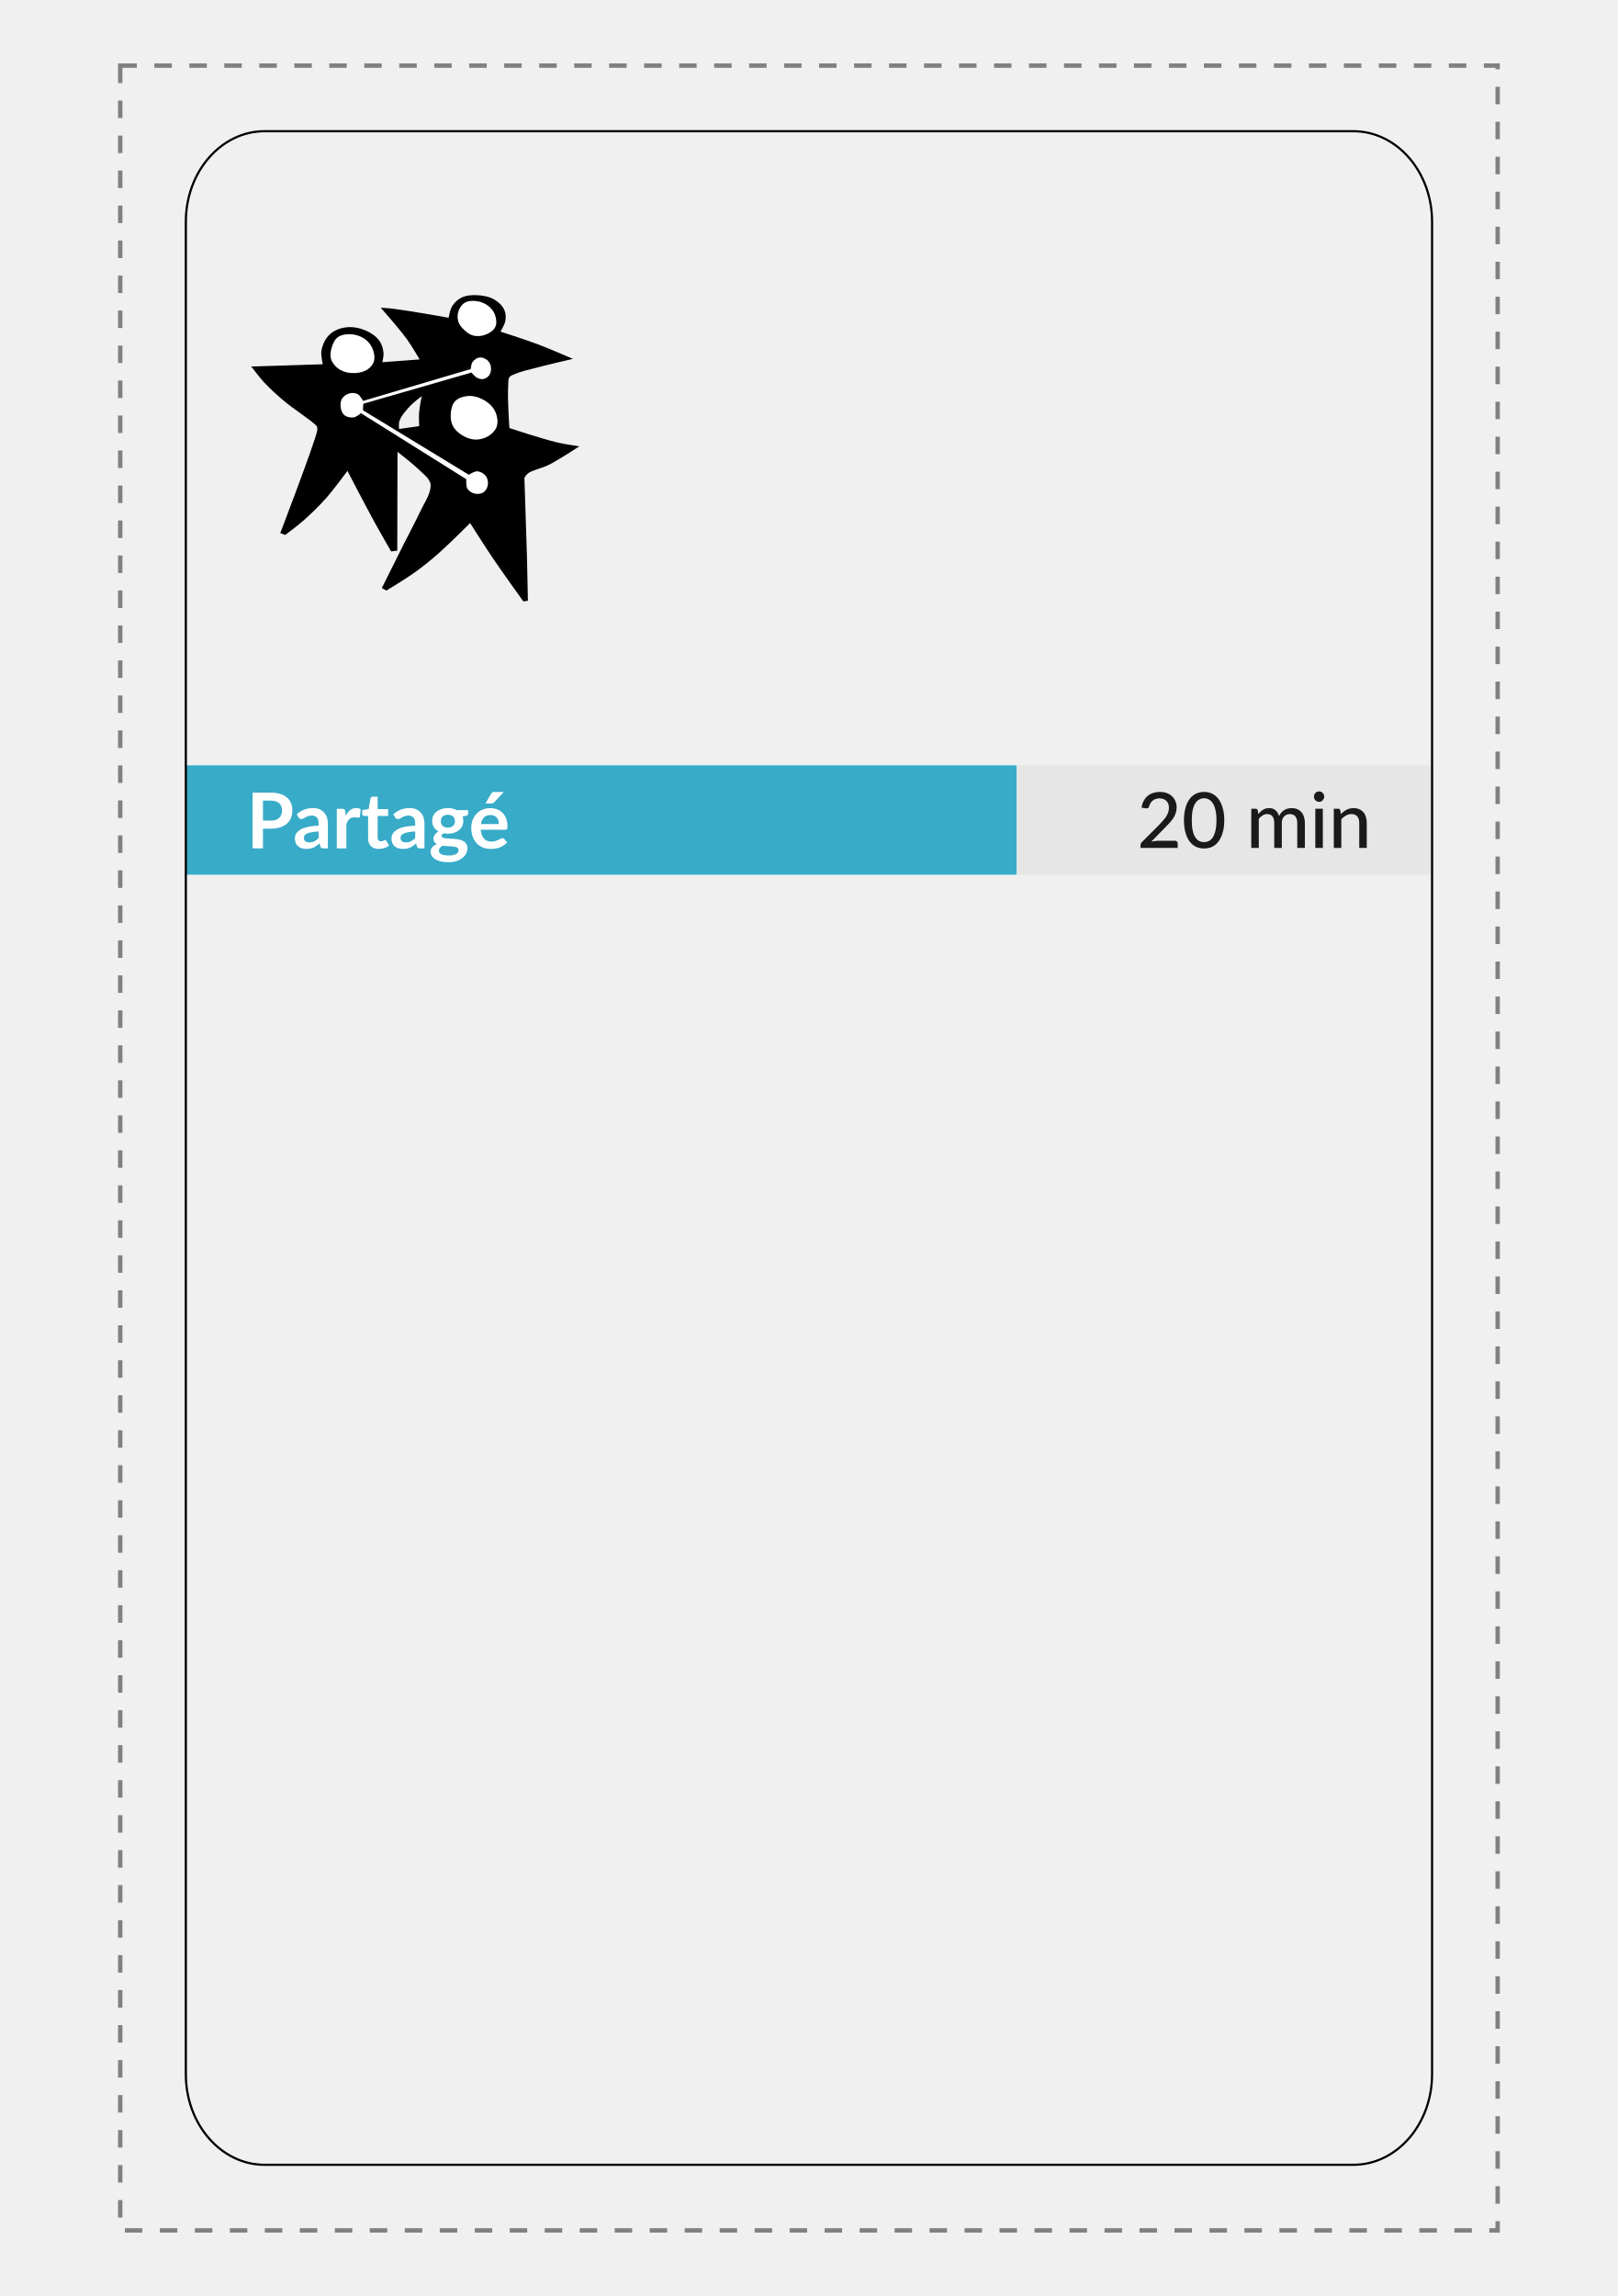
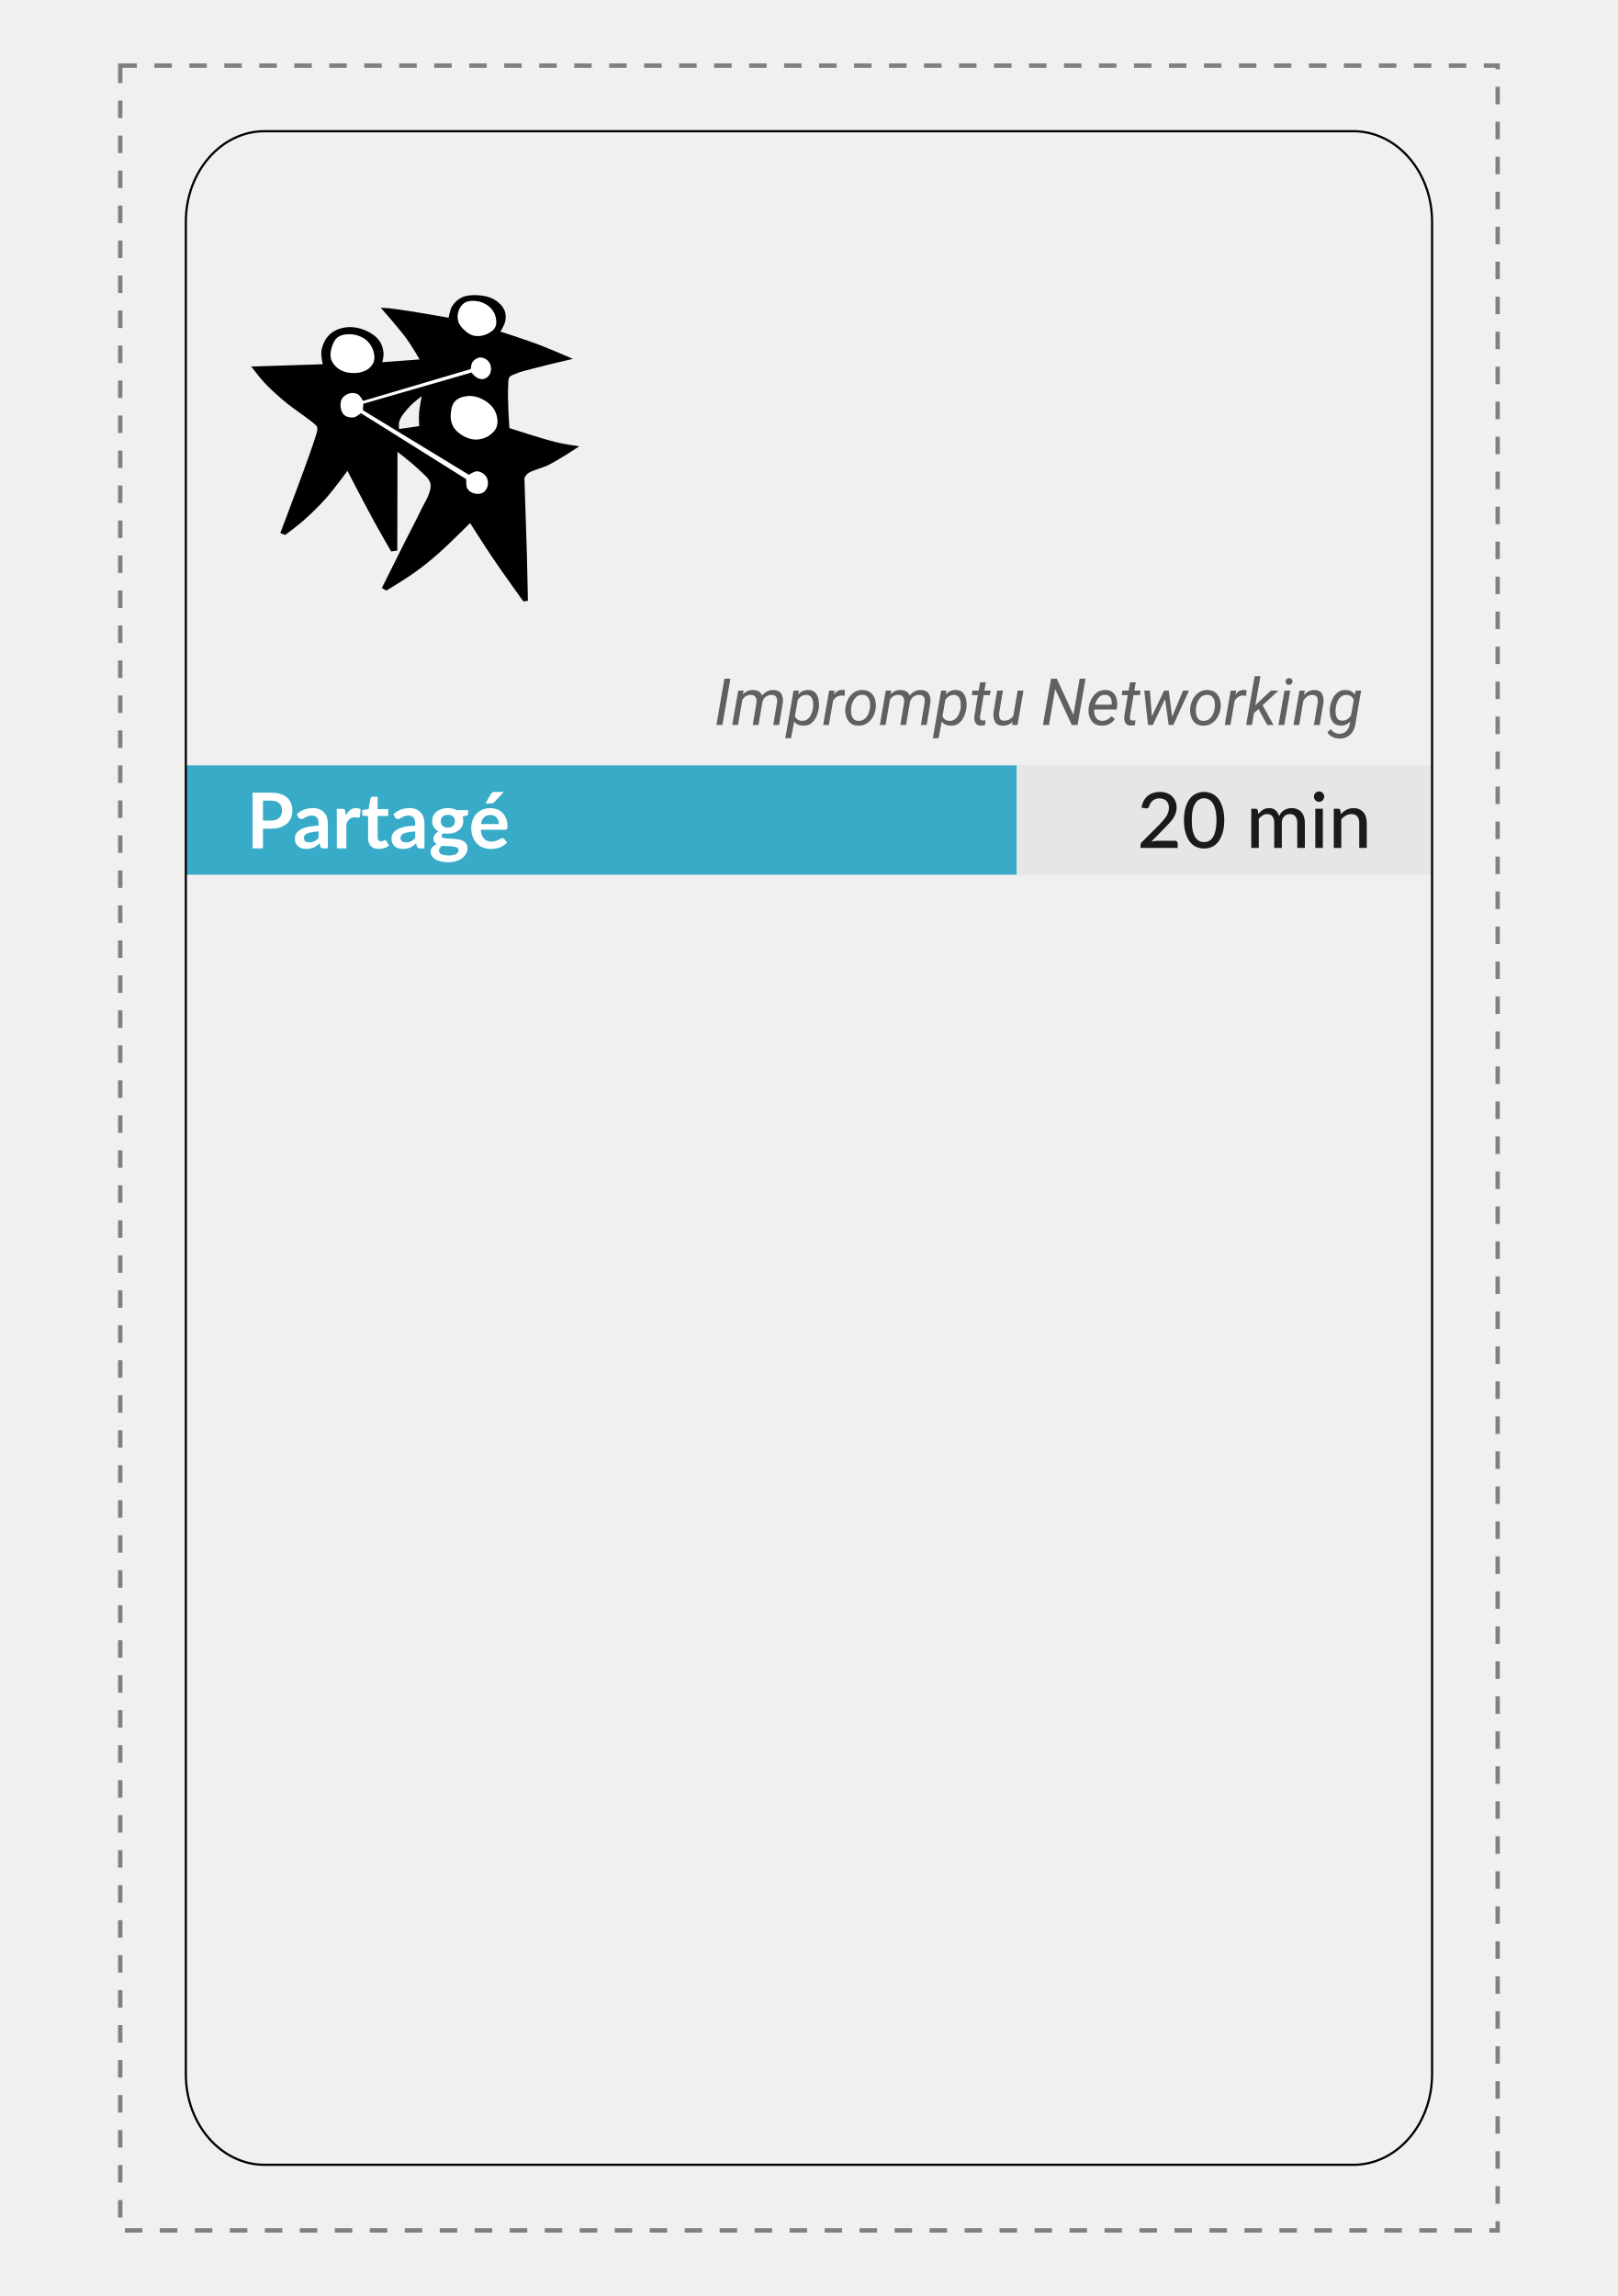
<svg xmlns="http://www.w3.org/2000/svg" xmlns:xlink="http://www.w3.org/1999/xlink" width="74mm" height="105mm" viewBox="0 0 262.205 372.047" id="svg2" version="1.1" enable-background="new">
  <defs id="defs4" />
  <g id="layer1" transform="translate(0,-680.315)" style="display:inline">
    <path style="fill:none;fill-rule:evenodd;stroke:#808080;stroke-width:0.709;stroke-linecap:butt;stroke-linejoin:miter;stroke-miterlimit:4;stroke-dasharray:2.835, 2.835;stroke-dashoffset:0;stroke-opacity:1" d="m 19.488,690.945 0,350.787 223.228,0 0,-350.787 z" id="path3350" transform="translate(4.3385302e-7,8.6660179e-6)" />
  </g>
  <g id="layer6" style="display:inline">
    <path style="fill:none;fill-rule:evenodd;stroke:none;stroke-width:1px;stroke-linecap:butt;stroke-linejoin:miter;stroke-opacity:1" d="m 40.748,31.89 0,81.496 53.15,0 0,-81.496 -53.15,0" id="path4275" />
    <g transform="matrix(1.028616,0,0,1.028616,37.76994,-97.56817)" style="display:inline" id="layer2">
      <g id="g4617">
        <path style="opacity:1;fill:#ffffff;fill-opacity:1;stroke:none;stroke-width:0.063;stroke-miterlimit:4;stroke-dasharray:none;stroke-opacity:1" d="m 68.475,556.965 c -0.686,0.015 -1.165,0.6 -1.836,0.673 -0.956,0.264 -1.975,0.136 -2.915,0.444 -0.398,0.143 -0.637,0.521 -0.93,0.777 -0.601,0.138 -1.291,0.288 -1.62,0.878 -0.085,0.305 -0.314,0.431 -0.565,0.591 -0.359,0.239 -0.47,0.683 -0.667,1.019 -0.688,0.547 -0.959,1.407 -1.113,2.237 -0.26,0.654 -0.812,1.187 -0.846,1.929 -0.215,2.198 -0.232,4.418 -0.09,6.621 0.029,0.711 0.266,1.44 0.818,1.914 0.326,0.481 0.298,1.134 0.756,1.542 0.264,0.222 0.537,0.401 0.661,0.74 0.206,0.401 0.608,0.638 0.969,0.853 0.261,0.441 0.719,0.701 1.161,0.911 0.33,0.411 0.918,0.863 1.338,0.91 0.581,0.142 1.125,0.394 1.594,0.764 0.986,0.452 2.09,0.549 3.138,0.791 0.755,0.094 1.484,0.31 2.227,0.452 1.312,0.032 2.659,0.083 3.918,-0.352 1.112,-0.327 2.262,-0.494 3.385,-0.764 0.547,-0.179 0.892,-0.693 1.471,-0.811 0.561,-0.157 1.172,-0.374 1.474,-0.913 0.496,-0.182 0.955,-0.504 1.208,-0.978 0.622,-0.25 0.993,-0.85 1.238,-1.433 0.61,-0.431 0.746,-1.186 0.886,-1.867 0.316,-1.076 0.876,-2.143 0.68,-3.3 -0.162,-0.966 -0.693,-1.849 -0.698,-2.851 -0.012,-0.697 -0.318,-1.343 -0.781,-1.853 -0.379,-0.489 -0.454,-1.165 -0.985,-1.545 -0.279,-0.272 -0.307,-0.73 -0.607,-1.003 -0.438,-0.423 -0.844,-0.878 -1.244,-1.335 -0.306,-0.218 -0.619,-0.4 -0.875,-0.681 -0.268,-0.202 -0.565,-0.336 -0.692,-0.668 -0.325,-0.444 -0.851,-0.693 -1.371,-0.8 -0.509,-0.531 -1.177,-0.875 -1.904,-0.983 -0.475,-0.03 -0.673,-0.542 -1.099,-0.686 -1.029,-0.461 -2.2,-0.273 -3.277,-0.549 -0.966,-0.11 -1.823,-0.689 -2.807,-0.674 z m 14.525,8.386 c 0.048,0.204 0.013,0.061 0,0 z m -2.105,12.638 c -0.09,0.193 0.074,-0.171 0,0 z" id="path4592" transform="scale(0.2645833,0.2645833)" />
        <path style="opacity:1;fill:#ffffff;fill-opacity:1;stroke:none;stroke-width:0.126;stroke-miterlimit:4;stroke-dasharray:none;stroke-opacity:1" d="m 142.526,537.33 c -1.525,0.005 -3.009,0.432 -4.489,0.736 -0.702,0.246 -1.004,0.969 -1.67,1.27 -0.482,0.683 -1.261,1.17 -1.489,2.023 -1.366,1.247 -0.882,3.283 -1.617,4.832 -0.396,1.377 -0.519,3.001 0.176,4.301 0.586,0.713 0.362,1.814 1.158,2.415 0.501,0.639 0.731,1.495 1.47,1.925 0.298,0.931 1.331,1.085 1.939,1.721 0.503,0.394 1.124,0.584 1.508,1.117 0.65,0.47 1.53,0.436 2.125,1.021 2.031,0.877 4.34,0.69 6.492,0.499 0.959,-0.079 1.877,-0.4 2.718,-0.827 0.714,-0.32 1.511,-0.54 2.002,-1.2 0.902,-0.381 1.431,-1.226 2.048,-1.93 0.349,-0.588 1.139,-0.945 1.144,-1.745 0.348,-1.004 1.164,-1.865 1,-3.005 0.018,-1.363 -0.051,-2.773 -0.756,-3.979 -0.313,-0.777 -0.331,-1.728 -1.078,-2.263 -0.643,-1.083 -1.329,-2.197 -2.313,-2.996 -0.658,-0.412 -1.135,-1.102 -1.893,-1.383 -0.391,-0.71 -1.223,-0.85 -1.919,-1.053 -1.121,-1.134 -2.822,-0.913 -4.247,-1.301 -0.764,-0.12 -1.537,-0.182 -2.31,-0.176 z" id="path4594" transform="scale(0.2645833,0.2645833)" />
        <path style="opacity:1;fill:#ffffff;fill-opacity:1;stroke:none;stroke-width:0.089;stroke-miterlimit:4;stroke-dasharray:none;stroke-opacity:1" d="m 147.86,570.913 c -0.935,0.014 -1.973,0.029 -2.685,0.73 -0.777,0.311 -1.787,0.382 -2.174,1.259 -0.572,0.28 -0.973,0.817 -1.218,1.394 -1.024,0.848 -0.88,2.281 -1.109,3.452 -0.704,0.158 -1.398,0.404 -1.994,0.802 -1.173,0.294 -2.489,0.255 -3.494,1.007 -1.102,0.395 -2.491,0.114 -3.365,1.041 -1.202,0.299 -2.56,0.213 -3.593,0.995 -1.11,0.248 -2.354,0.216 -3.278,0.973 -1.146,0.378 -2.495,0.21 -3.484,0.997 -1.158,0.336 -2.564,0.127 -3.482,1.044 -1.197,0.275 -2.518,0.257 -3.547,1.013 -1.1,0.258 -2.426,0.122 -3.272,1.007 -1.132,0.24 -2.418,0.153 -3.358,0.916 -1.229,0.361 -2.682,0.201 -3.693,1.099 -1.117,0.26 -2.399,0.162 -3.324,0.941 -1.152,0.306 -2.491,0.194 -3.448,0.997 -1.126,0.251 -2.354,0.294 -3.338,0.951 -1.198,0.427 -2.701,0.135 -3.673,1.082 -1.075,0.272 -2.301,0.211 -3.218,0.908 -1.176,0.333 -2.486,0.308 -3.52,1.033 -0.959,0.299 -2.037,0.192 -2.928,0.681 -0.582,0.547 -1.455,0.425 -2.18,0.606 -0.44,0.015 -1.004,0.298 -1.295,-0.167 -0.704,-0.759 -1.466,-1.471 -2.333,-2.032 -0.999,-1.015 -2.563,-0.811 -3.861,-0.928 -1.347,-0.005 -2.902,-0.059 -3.947,0.942 -0.794,0.448 -1.556,0.984 -2.041,1.776 -0.697,0.637 -1.131,1.487 -1.321,2.407 -0.383,1.057 -0.592,2.208 -0.254,3.309 0.376,1.228 0.361,2.748 1.499,3.578 0.315,0.409 0.517,0.96 1.047,1.17 0.725,0.412 1.338,1.066 2.198,1.224 2.043,0.486 4.294,0.525 6.247,-0.323 0.588,-0.389 1.159,-0.807 1.832,-1.051 0.421,0.345 1.027,0.329 1.364,0.784 0.628,0.47 1.407,0.69 1.959,1.26 0.557,0.281 1.107,0.56 1.588,0.969 0.488,0.364 1.107,0.469 1.524,0.929 0.565,0.374 1.21,0.617 1.696,1.103 0.399,0.29 0.928,0.323 1.246,0.732 0.646,0.487 1.412,0.777 2.024,1.306 0.535,0.245 1.088,0.445 1.515,0.872 0.515,0.334 1.094,0.55 1.505,1.022 0.566,0.357 1.253,0.514 1.725,1.02 0.885,0.403 1.559,1.171 2.512,1.464 0.437,0.277 0.754,0.806 1.328,0.868 0.735,0.316 1.282,0.956 2.063,1.181 0.517,0.507 1.217,0.766 1.785,1.184 0.512,0.671 1.435,0.675 2.015,1.258 0.586,0.359 1.183,0.68 1.728,1.099 0.903,0.374 1.573,1.14 2.497,1.467 0.642,0.617 1.521,0.891 2.162,1.505 0.552,0.364 1.254,0.445 1.705,0.963 0.485,0.302 1.011,0.526 1.376,0.983 0.536,0.396 1.268,0.447 1.713,0.988 0.524,0.339 1.123,0.542 1.58,0.985 0.613,0.383 1.253,0.712 1.824,1.156 0.9,0.331 1.592,1.027 2.468,1.412 0.724,0.662 1.661,1.013 2.438,1.604 0.517,0.224 1.002,0.478 1.423,0.857 0.576,0.354 1.202,0.625 1.684,1.112 0.472,0.264 1.027,0.368 1.385,0.813 0.579,0.398 1.236,0.649 1.763,1.121 0.64,0.354 1.268,0.713 1.854,1.148 0.833,0.334 1.484,0.988 2.317,1.33 0.522,0.571 1.279,0.765 1.898,1.191 0.491,0.592 1.326,0.644 1.845,1.198 0.655,0.429 1.385,0.736 1.955,1.283 0.285,0.282 0.109,0.842 0.179,1.239 0.091,0.987 -0.182,2.059 0.231,2.98 0.372,0.464 0.732,0.933 0.898,1.52 0.241,0.786 0.962,1.19 1.572,1.648 1.034,1.026 2.546,1.278 3.934,1.428 1.451,0.063 2.945,-0.277 4.2,-1.009 1.109,-0.792 2.154,-1.793 2.594,-3.108 0.857,-1.175 0.78,-2.758 0.553,-4.124 -0.279,-0.741 -0.714,-1.414 -0.993,-2.16 -0.441,-0.851 -1.293,-1.37 -1.974,-2.01 -0.907,-0.653 -2.057,-0.784 -3.081,-1.169 -1.393,-0.171 -2.772,0.3 -4.069,0.749 -0.47,0.149 -0.81,0.566 -1.256,0.728 -0.557,0.089 -0.827,-0.552 -1.333,-0.675 -0.623,-0.122 -0.867,-0.867 -1.523,-0.95 -0.699,-0.253 -1.117,-0.938 -1.855,-1.122 -0.623,-0.426 -1.253,-0.868 -1.932,-1.19 -0.478,-0.794 -1.538,-0.678 -2.127,-1.337 -0.501,-0.433 -1.158,-0.586 -1.643,-1.044 -0.69,-0.386 -1.335,-0.837 -2.009,-1.243 -0.765,-0.21 -1.209,-0.914 -1.945,-1.192 -0.484,-0.255 -0.807,-0.785 -1.392,-0.888 -0.743,-0.13 -1.122,-0.872 -1.835,-1.091 -0.606,-0.463 -1.223,-0.975 -1.981,-1.195 -0.424,-0.391 -0.928,-0.704 -1.478,-0.892 -0.516,-0.398 -1.028,-0.81 -1.65,-1.038 -0.578,-0.513 -1.327,-0.784 -1.936,-1.237 -0.513,-0.551 -1.318,-0.614 -1.857,-1.133 -0.518,-0.347 -1.093,-0.594 -1.493,-1.082 -0.505,-0.339 -1.118,-0.48 -1.578,-0.901 -0.487,-0.424 -1.145,-0.559 -1.56,-1.068 -0.521,-0.413 -1.251,-0.455 -1.68,-1.008 -0.409,-0.463 -1.082,-0.433 -1.477,-0.887 -0.603,-0.473 -1.37,-0.682 -1.895,-1.257 -0.623,-0.314 -1.285,-0.561 -1.83,-1.021 -0.499,-0.23 -0.933,-0.538 -1.36,-0.878 -0.543,-0.335 -1.184,-0.492 -1.625,-0.978 -0.536,-0.341 -1.105,-0.607 -1.579,-1.038 -0.542,-0.354 -1.172,-0.499 -1.638,-0.963 -0.591,-0.403 -1.275,-0.645 -1.804,-1.136 -0.916,-0.437 -1.707,-1.082 -2.621,-1.527 -0.52,-0.699 -1.493,-0.718 -2.065,-1.357 -0.478,-0.344 -1.053,-0.525 -1.436,-0.989 -0.573,-0.335 -1.261,-0.483 -1.726,-0.997 -0.58,-0.357 -1.187,-0.653 -1.726,-1.074 -0.54,-0.274 -1.095,-0.505 -1.528,-0.942 -0.518,-0.35 -1.15,-0.503 -1.557,-1.003 -0.531,-0.408 -1.234,-0.474 -1.708,-0.964 -0.547,-0.357 -1.181,-0.606 -1.534,-1.195 -0.275,-0.365 0.003,-0.916 0.129,-1.318 0.219,-0.408 0.067,-1.009 0.571,-1.2 0.553,-0.365 1.313,-0.255 1.951,-0.43 1.863,-0.291 3.632,-0.968 5.46,-1.411 1.65,-0.526 3.329,-0.95 4.977,-1.484 2.011,-0.524 4,-1.128 5.992,-1.717 1.401,-0.46 2.854,-0.735 4.242,-1.24 1.275,-0.33 2.536,-0.706 3.797,-1.085 1.516,-0.391 2.977,-0.905 4.473,-1.264 1.713,-0.648 3.536,-0.94 5.256,-1.571 1.281,-0.32 2.558,-0.655 3.796,-1.12 1.413,-0.289 2.776,-0.763 4.16,-1.158 1.48,-0.394 2.922,-0.923 4.421,-1.253 1.639,-0.58 3.355,-0.897 4.986,-1.502 1.776,-0.364 3.451,-1.09 5.227,-1.454 1.147,-0.458 2.359,-0.71 3.554,-1.013 0.55,0.086 0.635,0.711 1.09,0.968 0.662,0.391 1.157,1.067 1.943,1.264 1.284,0.451 2.64,1.032 4.023,0.651 0.965,-0.149 1.872,-0.522 2.745,-0.93 0.677,-0.532 1.436,-1.116 1.843,-1.857 0.074,-0.055 -0.118,0.083 0.13,-0.099 0.939,-0.567 0.694,-1.826 1.148,-2.696 0.487,-1.358 -0.161,-2.759 -0.436,-4.089 -0.47,-1.138 -1.458,-1.932 -2.254,-2.819 -0.762,-0.568 -1.762,-0.63 -2.561,-1.143 -0.434,-0.205 -0.917,-0.27 -1.393,-0.25 z m 5.348,11.107 c -0.006,0.002 0.013,-0.016 0,0 z m -0.002,8.7e-4 c -0.05,0.037 0.017,-0.022 0,0 z m -61.499,32.834 c -0.069,-0.147 -0.039,-0.115 0,0 z m 11.896,3.044 c 0.113,0.023 -0.11,-0.018 0,0 z m -7.278,0.191 c -0.094,-0.017 -0.171,-0.043 0,0 z m 16.091,10 c -0.007,-2.4e-4 -0.032,-0.007 0,0 z m 13.643,3.998 c 0.031,0.069 -0.022,-0.043 0,0 z m 11.12,6.873 c 0.097,0.193 -0.058,-0.097 0,0 z m 1.19,5.197 c -0.015,-3.8e-4 -0.062,-0.015 0,0 z" id="path4598" transform="scale(0.2645833,0.2645833)" />
        <path style="opacity:1;fill:#ffffff;fill-opacity:1;stroke:none;stroke-width:0.089;stroke-miterlimit:4;stroke-dasharray:none;stroke-opacity:1" d="m 139.875,594.035 c -0.829,-0.071 -1.539,0.377 -2.28,0.653 -0.975,0.261 -2.179,0.046 -2.889,0.921 -0.338,0.457 -1.032,0.355 -1.385,0.828 -0.229,0.326 -0.476,0.578 -0.837,0.759 -0.431,0.318 -0.621,0.833 -1.071,1.127 -0.557,0.503 -0.377,1.372 -0.964,1.852 -0.693,0.942 -0.505,2.214 -1.001,3.225 -0.82,0.894 -0.49,2.144 -0.554,3.238 0.052,1.099 -0.119,2.219 0.115,3.3 0.213,0.506 0.823,0.724 0.836,1.316 0.129,0.707 0.488,1.367 1.047,1.806 0.624,1.21 1.709,2.08 2.575,3.096 0.372,0.661 1.203,0.76 1.606,1.382 0.456,0.472 1.157,0.561 1.565,1.082 0.819,0.551 1.861,0.634 2.653,1.24 1.285,0.493 2.705,0.422 4.023,0.792 1.852,0.115 3.693,-0.271 5.515,-0.557 0.95,-0.134 1.643,-0.891 2.594,-1.033 0.57,-0.134 1.083,-0.472 1.433,-0.912 0.749,-0.215 1.083,-0.969 1.727,-1.326 0.455,-0.446 0.776,-1.006 1.18,-1.498 0.154,-0.379 0.385,-0.677 0.706,-0.931 0.724,-0.912 0.582,-2.168 0.938,-3.228 0.339,-1.096 0.418,-2.271 0.055,-3.373 -0.338,-0.966 -0.309,-2.012 -0.62,-2.978 -0.269,-0.545 -0.797,-0.948 -0.835,-1.602 -0.105,-0.546 -0.565,-0.901 -0.914,-1.263 -0.646,-1.439 -1.961,-2.402 -2.988,-3.548 -0.831,-0.47 -1.454,-1.308 -2.437,-1.5 -0.665,-0.222 -1.11,-0.847 -1.842,-0.926 -0.379,-0.092 -0.806,-0.092 -1.007,-0.479 -0.929,-0.83 -2.285,-0.525 -3.414,-0.774 -1.21,-0.112 -2.293,-0.764 -3.529,-0.689 z m -5.282,22.956 c -0.07,-0.018 -0.209,-0.069 0,0 z m 18.29,0.986 c -0.045,0.098 0.048,-0.113 0,0 z" id="path4600" transform="scale(0.2645833,0.2645833)" />
        <g id="g4520">
          <path id="path4497" d="m 3.14,152.721 11.159,-0.359 c 0,0 -0.379,-1.547 -0.234,-2.305 0.173,-0.9 0.597,-1.816 1.27,-2.439 0.666,-0.617 1.604,-0.959 2.506,-1.069 1.002,-0.122 2.06,0.09 2.99,0.484 0.806,0.341 1.587,0.864 2.105,1.57 0.38,0.518 0.569,1.181 0.635,1.821 0.056,0.548 -0.217,1.637 -0.217,1.637 l 6.264,-0.468 c 0,0 -1.32,-2.276 -2.088,-3.341 -1.208,-1.674 -3.949,-4.771 -3.949,-4.771 0,0 0.774,0.041 1.159,0.086 3.131,0.366 9.338,1.495 9.338,1.495 0,0 0.196,-1.318 0.535,-1.871 0.342,-0.558 0.848,-1.052 1.437,-1.336 0.73,-0.353 1.595,-0.407 2.405,-0.367 0.906,0.044 1.855,0.211 2.639,0.668 0.64,0.373 1.233,0.928 1.537,1.604 0.225,0.499 0.231,1.098 0.134,1.637 -0.117,0.642 -0.835,1.771 -0.835,1.771 0,0 4.089,1.31 6.098,2.066 1.722,0.648 5.097,2.114 5.097,2.114 0,0 -3.931,0.914 -5.879,1.439 -0.915,0.246 -1.856,0.429 -2.728,0.802 -0.384,0.164 -0.848,0.282 -1.085,0.625 -0.252,0.365 -0.183,0.871 -0.212,1.313 -0.151,2.282 0.196,6.859 0.196,6.859 0,0 5.103,1.698 7.716,2.318 1.007,0.239 3.059,0.539 3.059,0.539 0,0 -2.944,1.939 -4.516,2.727 -1.042,0.522 -2.632,0.844 -3.239,1.317 -0.607,0.473 -0.664,0.904 -0.664,0.904 l 0.404,12.419 0.142,6.765 -0.517,0.081 c 0,0 -3.239,-4.496 -4.79,-6.791 -1.251,-1.852 -3.642,-5.629 -3.642,-5.629 0,0 -3.281,3.306 -5.028,4.844 -1.201,1.057 -2.443,2.073 -3.742,3.007 -1.428,1.027 -4.443,2.848 -4.443,2.848 l -0.543,-0.301 c 0,0 2.323,-4.665 3.493,-6.993 0.862,-1.715 1.775,-3.404 2.598,-5.137 0.529,-1.114 1.266,-2.17 1.501,-3.38 0.072,-0.372 0.101,-0.784 -0.039,-1.136 -0.337,-0.85 -1.156,-1.423 -1.812,-2.06 -1.111,-1.08 -3.578,-2.968 -3.578,-2.968 0,0 -0.011,5.231 -0.017,7.846 -0.006,2.624 -0.017,7.873 -0.017,7.873 l -0.768,0.1 c 0,0 -1.693,-2.927 -2.506,-4.41 -1.519,-2.772 -4.427,-8.386 -4.427,-8.386 0,0 -2.265,3.098 -3.541,4.527 -1.128,1.262 -2.354,2.44 -3.625,3.558 -0.851,0.749 -2.673,2.105 -2.673,2.105 l -0.593,-0.217 c 0,0 5.246,-13.711 5.755,-15.919 0.076,-0.328 0.099,-0.758 -0.134,-1.002 -0.863,-0.905 -3.543,-2.581 -5.212,-3.998 -1.065,-0.904 -2.105,-1.845 -3.057,-2.868 -0.656,-0.706 -1.821,-2.247 -1.821,-2.247 z" style="fill:none;stroke:#000000;stroke-width:0.265px;stroke-linecap:butt;stroke-linejoin:miter;stroke-opacity:1" />
          <path id="path4499" d="m 15.308,151.427 c -0.182,-0.638 -0.062,-1.353 0.142,-1.984 0.191,-0.589 0.473,-1.22 0.978,-1.579 0.61,-0.433 1.444,-0.536 2.191,-0.486 0.828,0.055 1.675,0.356 2.337,0.856 0.55,0.415 0.98,1.025 1.215,1.673 0.221,0.611 0.33,1.327 0.13,1.945 -0.182,0.564 -0.624,1.067 -1.134,1.37 -0.772,0.46 -1.75,0.589 -2.646,0.52 -0.735,-0.057 -1.49,-0.312 -2.079,-0.756 -0.513,-0.387 -0.957,-0.941 -1.134,-1.559 z" style="fill:none;stroke:#000000;stroke-width:0.265px;stroke-linecap:butt;stroke-linejoin:miter;stroke-opacity:1" />
          <path id="path4501" d="m 35.402,143.791 c 0.194,-0.541 0.552,-1.081 1.049,-1.37 0.563,-0.328 1.289,-0.351 1.935,-0.269 0.685,0.087 1.369,0.366 1.914,0.789 0.482,0.374 0.897,0.89 1.095,1.467 0.218,0.634 0.327,1.403 0.042,2.01 -0.291,0.619 -0.969,1.028 -1.606,1.276 -0.633,0.246 -1.376,0.318 -2.032,0.142 -0.679,-0.182 -1.264,-0.671 -1.748,-1.181 -0.316,-0.333 -0.594,-0.737 -0.709,-1.181 -0.14,-0.543 -0.129,-1.154 0.061,-1.682 z" style="fill:none;stroke:#000000;stroke-width:0.265px;stroke-linecap:butt;stroke-linejoin:miter;stroke-opacity:1" />
          <path id="path4503" d="m 37.114,157.099 c 0.888,-0.047 1.806,0.256 2.571,0.709 0.706,0.418 1.362,1.025 1.715,1.765 0.353,0.74 0.517,1.653 0.292,2.441 -0.183,0.639 -0.695,1.186 -1.248,1.556 -0.655,0.438 -1.481,0.674 -2.268,0.661 -0.762,-0.012 -1.524,-0.31 -2.173,-0.709 -0.589,-0.361 -1.139,-0.856 -1.465,-1.465 -0.303,-0.566 -0.415,-1.249 -0.378,-1.89 0.044,-0.763 0.183,-1.625 0.706,-2.182 0.552,-0.587 1.444,-0.843 2.248,-0.886 z" style="fill:none;stroke:#000000;stroke-width:0.265px;stroke-linecap:butt;stroke-linejoin:miter;stroke-opacity:1" />
          <path id="path4505" d="m 29.927,156.943 c 0,0 -0.403,1.919 -0.481,2.894 -0.06,0.752 0.014,2.262 0.014,2.262 l -3.43,0.481 c 0,0 -0.101,-0.971 0.05,-1.42 0.314,-0.932 1.036,-1.685 1.701,-2.41 0.632,-0.689 2.146,-1.807 2.146,-1.807 z" style="fill:none;stroke:#000000;stroke-width:0.265px;stroke-linecap:butt;stroke-linejoin:miter;stroke-opacity:1" />
          <path id="path4507" d="m 37.148,169.487 c 0,0 0.858,-0.554 1.335,-0.52 0.559,0.04 1.134,0.374 1.465,0.827 0.306,0.419 0.412,1.013 0.319,1.524 -0.087,0.477 -0.368,0.973 -0.78,1.228 -0.441,0.274 -1.047,0.301 -1.547,0.165 -0.462,-0.125 -0.917,-0.436 -1.158,-0.85 -0.243,-0.418 -0.165,-1.441 -0.165,-1.441 L 20.163,160.108 c 0,0 -0.706,0.575 -1.136,0.632 -0.539,0.071 -1.158,-0.054 -1.581,-0.396 -0.361,-0.292 -0.543,-0.793 -0.614,-1.252 -0.077,-0.5 -0.042,-1.07 0.224,-1.5 0.278,-0.45 0.787,-0.779 1.299,-0.91 0.442,-0.112 0.958,-0.064 1.358,0.154 0.386,0.209 0.839,1.016 0.839,1.016 l 16.773,-4.961 c 0,0 0.069,-0.765 0.283,-1.063 0.276,-0.383 0.715,-0.71 1.181,-0.78 0.439,-0.065 0.922,0.111 1.276,0.378 0.328,0.247 0.572,0.639 0.661,1.039 0.107,0.48 0.062,1.041 -0.189,1.465 -0.218,0.369 -0.622,0.659 -1.039,0.756 -0.358,0.083 -0.756,-0.029 -1.087,-0.189 -0.361,-0.175 -0.898,-0.803 -0.898,-0.803 l -16.867,4.866 -0.047,0.85 z" style="fill:none;stroke:#000000;stroke-width:0.265px;stroke-linecap:butt;stroke-linejoin:miter;stroke-opacity:1" />
          <path transform="scale(0.2645833,0.2645833)" id="path4511" d="m 142.165,534.923 c -5.217,0.061 -10.495,3.272 -12.076,8.402 -0.657,1.607 -0.7,3.581 -1.345,5.054 -12.369,-2.253 -24.786,-4.304 -37.265,-5.839 -0.827,-0.375 -1.753,0.545 -0.889,1.191 6.329,7.462 12.887,14.806 17.908,23.258 1.214,1.981 2.561,4.01 3.565,6.017 -7.95,0.683 -15.918,1.263 -23.886,1.722 1.06,-4.261 1.203,-9.227 -1.578,-12.892 -2.976,-3.814 -7.374,-6.248 -12.049,-7.299 -6.586,-1.666 -14.562,0.042 -18.53,5.93 -2.538,3.666 -3.377,8.335 -2.379,12.672 0.167,0.937 0.36,1.871 0.501,2.815 -13.614,0.547 -27.67,0.695 -41.275,1.392 -1.073,0.817 1.047,2.027 1.432,2.806 7.54,9.544 16.946,17.402 26.831,24.406 3.244,2.557 6.853,4.744 9.622,7.852 0.005,5.072 -2.399,9.769 -3.866,14.554 -5.719,16.125 -11.714,32.154 -17.811,48.143 0.255,1.294 2.226,1.138 3.021,0.304 11.156,-8.047 20.965,-17.854 29.323,-28.764 2.306,-2.922 4.495,-5.935 6.782,-8.872 8.518,16.118 16.853,32.343 26.096,48.064 0.762,0.586 2.013,0.047 2.786,-0.233 0.201,-14.425 0.037,-28.896 0.166,-43.338 0.046,-5.306 0.021,-10.608 0.253,-15.901 6.404,5.119 12.995,10.263 18.586,16.188 1.944,2.047 2.629,5.034 1.814,7.737 -1.417,5.037 -4.287,9.588 -6.518,14.354 -7.261,14.396 -14.487,28.81 -21.717,43.222 0.071,1.357 1.933,1.526 2.819,0.735 9.578,-5.678 18.899,-11.863 27.273,-19.234 7.506,-6.451 14.391,-13.584 21.556,-20.388 9.708,15.498 19.968,30.669 30.846,45.376 0.487,0.883 1.897,2.154 2.662,0.82 0.286,-2.958 -0.088,-6.014 -0.061,-9.006 -0.53,-21.066 -1.228,-42.128 -1.901,-63.19 1.409,-3.713 5.617,-4.744 8.947,-5.998 7.234,-2.261 13.494,-6.674 19.871,-10.629 0.551,-0.463 2.348,-1.136 1.257,-1.96 -12.173,-1.78 -23.846,-5.768 -35.536,-9.47 -1.06,-0.524 -2.657,-0.585 -3.394,-1.504 -0.846,-9.22 -0.876,-18.555 -0.706,-27.819 -0.125,-2.21 1.529,-4.081 3.584,-4.67 6.537,-2.764 13.66,-3.89 20.489,-5.786 3.809,-0.974 8.285,-2.076 12.06,-3.05 0.761,-1.092 -1.765,-1.154 -2.404,-1.558 -12.612,-5.543 -25.62,-10.112 -38.756,-14.238 2.219,-3.6 4.55,-8.097 2.876,-12.375 -2.45,-5.827 -9.012,-8.866 -15.081,-8.908 -1.3,-0.058 -2.601,-0.114 -3.902,-0.096 z m 0.734,2.097 c 6.459,-0.061 13.386,4.389 14.225,11.144 0.337,2.632 0.149,5.758 -2.173,7.485 -3.878,3.476 -9.991,4.74 -14.641,2.135 -2.846,-1.94 -5.703,-4.435 -6.772,-7.837 -1.48,-4.885 1.103,-11.398 6.428,-12.589 0.958,-0.237 1.947,-0.335 2.932,-0.338 z M 69.333,556.903 c 5.403,0.036 10.997,2.653 13.552,7.589 2.186,3.723 2.833,9.065 -0.251,12.494 -3.466,3.993 -9.357,4.673 -14.243,3.966 -4.554,-0.785 -9.265,-3.905 -10.557,-8.625 -0.936,-4.243 0.363,-8.816 2.909,-12.283 2.017,-2.551 5.53,-3.142 8.59,-3.141 z m 78.418,13.937 c 3.76,0.049 6.915,3.944 6.357,7.682 0.246,3.512 -3.116,6.795 -6.613,6.19 -2.452,-0.111 -4.143,-2.161 -5.959,-3.496 -5.907,1.421 -11.801,3.359 -17.703,4.979 -15.028,4.397 -30.143,8.518 -45.066,13.26 -1.027,0.574 -0.908,2.275 -0.532,3.17 6.397,3.815 13.171,8.046 19.638,11.715 1.105,-0.423 0.118,-2.264 0.352,-3.204 0.073,-3.703 2.739,-6.681 5.03,-9.343 3.044,-3.288 6.474,-6.26 10.03,-8.944 -1.063,4.95 -2.021,9.958 -1.838,15.048 -0.011,1.618 -0.008,3.236 -0.01,4.854 -3.926,0.592 -8.462,0.99 -12.367,1.704 -0.954,1.065 1.783,1.558 2.383,2.168 12.852,7.883 25.658,15.867 38.633,23.535 2.249,-0.426 4.36,-2.206 6.788,-1.393 3.231,0.979 5.807,4.142 5.447,7.631 0.262,3.77 -3.397,7.297 -7.156,6.657 -2.741,0.065 -5.624,-1.658 -6.538,-4.289 -0.563,-1.583 0.132,-3.615 -0.879,-4.922 -19.626,-12.229 -39.108,-24.692 -58.843,-36.742 -1.214,-0.564 -2.78,-2.117 -4.061,-0.829 -3.107,2.252 -8.073,1.739 -10.154,-1.659 -1.43,-2.233 -1.491,-5.157 -0.934,-7.663 1.099,-3.348 4.717,-5.216 8.078,-4.948 2.308,-0.144 4.059,1.567 5.196,3.383 0.534,1.11 1.705,0.855 2.632,0.446 19.539,-5.736 39.112,-11.368 58.558,-17.413 1.088,-0.5 3.036,-0.54 2.97,-2.153 0.568,-3.072 3.324,-5.693 6.56,-5.423 z m -7.051,22.877 c 5.98,0.035 12.212,3.241 15.35,8.42 2.26,4.1 3.089,9.931 -0.33,13.661 -3.884,4.45 -10.456,6.132 -15.933,4.123 -4.608,-1.643 -8.982,-5.095 -10.341,-9.955 -0.77,-3.787 -0.542,-7.977 1.228,-11.501 2.005,-3.441 6.326,-4.71 10.026,-4.748 z" style="opacity:1;fill:#000000;fill-opacity:1;stroke:none;stroke-width:0.253;stroke-miterlimit:4;stroke-dasharray:none;stroke-opacity:1" />
        </g>
      </g>
    </g>
  </g>
  <g id="layer9" style="display:inline">
-     <path style="fill:none;fill-rule:evenodd;stroke:none;stroke-width:1px;stroke-linecap:butt;stroke-linejoin:miter;stroke-opacity:1" d="m 109.843,113.386 111.614,0 0,-81.496 -111.614,0 z" id="path4349_inf" />
-     <flowRoot xml:space="preserve" style="font-style:normal;font-weight:normal;line-height:0.01%;font-family:sans-serif;text-align:end;letter-spacing:0px;word-spacing:0px;text-anchor:end;fill:#000000;fill-opacity:1;stroke:none;stroke-width:1px;stroke-linecap:butt;stroke-linejoin:miter;stroke-opacity:1" id="flowRoot4357" transform="translate(0,6.148904)">
+     <path style="fill:none;fill-rule:evenodd;stroke:none;stroke-width:1px;stroke-linecap:butt;stroke-linejoin:miter;stroke-opacity:1" d="M 109.843,113.386 H 221.457 V 31.89 H 109.843 Z" id="path4349_inf" />
+     <flowRoot xml:space="preserve" style="font-style:normal;font-weight:normal;line-height:0.01%;font-family:sans-serif;text-align:end;letter-spacing:0px;word-spacing:0px;text-anchor:end;fill:#000000;fill-opacity:1;stroke:none;stroke-width:1px;stroke-linecap:butt;stroke-linejoin:miter;stroke-opacity:1" id="flowRoot4357" transform="translate(0,-3.226096)">
      <flowRegion id="flowRegion4359">
        <use x="0" y="0" xlink:href="#path4349_inf" id="use4361" width="100%" height="100%" />
      </flowRegion>
-       <flowPara id="flowPara4363" style="font-style:normal;font-variant:normal;font-weight:bold;font-stretch:normal;font-size:13.75px;line-height:1.25;font-family:Roboto;-inkscape-font-specification:'Roboto Bold';text-align:end;text-anchor:end">Impromptu Networking</flowPara>
+       <flowPara id="flowPara4363" style="font-style:normal;font-variant:normal;font-weight:bold;font-stretch:normal;font-size:13.75px;line-height:1.25;font-family:Roboto;-inkscape-font-specification:'Roboto Bold';text-align:end;text-anchor:end">Mise en Réseau Improvisée</flowPara>
      <flowPara id="flowPara4365" style="font-style:normal;font-variant:normal;font-weight:normal;font-stretch:normal;font-size:8.75px;line-height:125%;font-family:Lato;-inkscape-font-specification:Lato;text-align:end;letter-spacing:0px;text-anchor:end;fill:#1a1a1a">Partager rapidement les défis et les attentes, tout en établissant de nouvelles connexions</flowPara>
    </flowRoot>
+     <text xml:space="preserve" style="font-style:italic;font-variant:normal;font-weight:normal;font-stretch:normal;font-size:10.547px;line-height:1.15;font-family:Roboto;-inkscape-font-specification:'Roboto, Italic';font-variant-ligatures:normal;font-variant-caps:normal;font-variant-numeric:normal;font-variant-east-asian:normal;font-variation-settings:normal;direction:ltr;display:inline;vector-effect:none;fill:#000000;fill-opacity:0.6;stroke:none;stroke-width:0.938px;stroke-linecap:butt;stroke-linejoin:miter;stroke-miterlimit:4;stroke-dasharray:none;stroke-dashoffset:0;stroke-opacity:1;-inkscape-stroke:none;enable-background:new;stop-color:#000000" x="115.732" y="117.481" id="text5">
+       <tspan id="tspan5" x="115.732" y="117.481" style="stroke-width:0.938px">Impromptu Networking</tspan>
+     </text>
  </g>
  <g id="layer8" style="display:inline">
    <rect style="display:inline;fill:#37abc8;fill-opacity:1;stroke:none;stroke-width:1;stroke-miterlimit:4;stroke-dasharray:none;stroke-dashoffset:0;stroke-opacity:1" id="rect4178" width="134.646" height="17.717" x="30.118" y="124.016" />
    <text xml:space="preserve" style="font-style:normal;font-weight:normal;line-height:0%;font-family:sans-serif;letter-spacing:0px;word-spacing:0px;display:inline;fill:#000000;fill-opacity:1;stroke:none;stroke-width:1px;stroke-linecap:butt;stroke-linejoin:miter;stroke-opacity:1" x="39.935" y="137.468" id="text4180">
      <tspan id="tspan4182" x="39.935" y="137.468" style="font-style:normal;font-variant:normal;font-weight:bold;font-stretch:normal;font-size:12.5px;line-height:1.25;font-family:Lato;-inkscape-font-specification:'Lato Bold';fill:#ffffff">Partagé</tspan>
    </text>
    <rect y="124.016" x="164.764" height="17.717" width="67.323" id="rect4191" style="display:inline;fill:#e6e6e6;fill-opacity:1;stroke:none;stroke-width:1;stroke-miterlimit:4;stroke-dasharray:none;stroke-dashoffset:0;stroke-opacity:1" />
    <text xml:space="preserve" style="font-style:normal;font-weight:normal;line-height:0%;font-family:sans-serif;letter-spacing:0px;word-spacing:0px;fill:#1a1a1a;fill-opacity:1;stroke:none;stroke-width:1px;stroke-linecap:butt;stroke-linejoin:miter;stroke-opacity:1" x="184.268" y="137.396" id="text4193">
      <tspan id="tspan4195" x="184.268" y="137.396" style="font-style:normal;font-variant:normal;font-weight:500;font-stretch:normal;font-size:12.5px;line-height:1.25;font-family:Lato;-inkscape-font-specification:'Lato Medium';fill:#1a1a1a">20 min</tspan>
    </text>
  </g>
  <g id="layer5" style="display:inline">
    <rect style="fill:none;fill-opacity:1;stroke:#000000;stroke-width:0.354;stroke-miterlimit:4;stroke-dasharray:none;stroke-dashoffset:0;stroke-opacity:1" id="rect4187" width="201.969" height="329.528" x="30.118" y="21.26" ry="14.674" rx="12.764" />
  </g>
  <g id="layer4" style="display:inline">
    <path style="fill:none;fill-rule:evenodd;stroke:none;stroke-width:1px;stroke-linecap:butt;stroke-linejoin:miter;stroke-opacity:1" d="M 40.748,152.362 V 340.157 H 221.457 V 152.362 Z" id="path4305_inf" />
    <flowRoot xml:space="preserve" style="font-style:normal;font-weight:normal;line-height:0.85;font-family:sans-serif;letter-spacing:0px;word-spacing:0px;fill:#000000;fill-opacity:1;stroke:none;stroke-width:1px;stroke-linecap:butt;stroke-linejoin:miter;stroke-opacity:1" id="flowRoot4319" transform="matrix(1,0,0,1.006858,-0.1725149,-4.575928)">
      <flowRegion id="flowRegion4321" style="line-height:0.85">
        <use x="0" y="0" xlink:href="#path4305_inf" id="use4323" width="100%" height="100%" transform="matrix(1,0,0,0.9931889,0.1725149,4.544761)" />
      </flowRegion>
      <flowPara id="flowPara4325" style="font-style:normal;font-variant:normal;font-weight:bold;font-stretch:normal;font-size:8.72px;line-height:0.85;font-family:Roboto;-inkscape-font-specification:'Roboto Bold';fill:#999999;fill-opacity:1">Invitation</flowPara>
      <flowPara style="font-style:normal;font-variant:normal;font-weight:500;font-stretch:normal;font-size:8.72px;line-height:0.85;font-family:Lato;-inkscape-font-specification:'Lato Medium';fill:#1a1a1a;fill-opacity:1" id="flowPara4398">Demander :</flowPara>
      <flowPara style="font-style:normal;font-variant:normal;font-weight:500;font-stretch:normal;font-size:8.72px;line-height:0.85;font-family:Lato;-inkscape-font-specification:'Lato Medium';fill:#1a1a1a;fill-opacity:1" id="flowPara4411">- Quel défi majeur apportez-vous à ce rassemblement ?</flowPara>
      <flowPara style="font-style:normal;font-variant:normal;font-weight:500;font-stretch:normal;font-size:8.72px;line-height:0.85;font-family:Lato;-inkscape-font-specification:'Lato Medium';fill:#1a1a1a;fill-opacity:1" id="flowPara4400">- Qu'espérez-vous obtenir et donner à ce groupe ou à cette communauté ?</flowPara>
      <flowPara style="font-style:normal;font-variant:normal;font-weight:500;font-stretch:normal;font-size:8.72px;line-height:0.85;font-family:Lato;-inkscape-font-specification:'Lato Medium';fill:#1a1a1a;fill-opacity:1" id="flowPara4200"> </flowPara>
      <flowPara style="font-style:normal;font-variant:normal;font-weight:bold;font-stretch:normal;font-size:8.72px;line-height:0.85;font-family:Roboto;-inkscape-font-specification:'Roboto Bold';fill:#999999;fill-opacity:1" id="flowPara4212">Personnes</flowPara>
      <flowPara style="font-style:normal;font-variant:normal;font-weight:500;font-stretch:normal;font-size:8.72px;line-height:0.85;font-family:Lato;-inkscape-font-specification:'Lato Medium';fill:#1a1a1a;fill-opacity:1" id="flowPara4216">- Demandez aux participants de se mettre par deux</flowPara>
      <flowPara style="font-style:normal;font-variant:normal;font-weight:500;font-stretch:normal;font-size:8.72px;line-height:0.85;font-family:Lato;-inkscape-font-specification:'Lato Medium';fill:#1a1a1a;fill-opacity:1" id="flowPara4413">- Invitez-les à trouver des étrangers ou des collègues dans des groupes/fonctions différents des leurs.</flowPara>
      <flowPara style="font-style:normal;font-variant:normal;font-weight:500;font-stretch:normal;font-size:8.72px;line-height:0.85;font-family:Lato;-inkscape-font-specification:'Lato Medium';fill:#1a1a1a;fill-opacity:1" id="flowPara4214" />
      <flowPara style="font-style:normal;font-variant:normal;font-weight:bold;font-stretch:normal;font-size:8.72px;line-height:0.85;font-family:Roboto;-inkscape-font-specification:'Roboto Bold';fill:#999999;fill-opacity:1" id="flowPara4202">Espace et matériel</flowPara>
      <flowPara style="font-style:normal;font-variant:normal;font-weight:500;font-stretch:normal;font-size:8.72px;line-height:0.85;font-family:Lato;-inkscape-font-specification:'Lato Medium';fill:#1a1a1a;fill-opacity:1" id="flowPara4210">Espace ouvert, sans obstacles, pour que les participants puissent se mettre par deux et se déplacer pour trouver des partenaires. </flowPara>
      <flowPara style="font-style:normal;font-variant:normal;font-weight:500;font-stretch:normal;font-size:8.72px;line-height:0.85;font-family:Lato;-inkscape-font-specification:'Lato Medium';fill:#1a1a1a;fill-opacity:1" id="flowPara4206" />
    </flowRoot>
  </g>
</svg>
